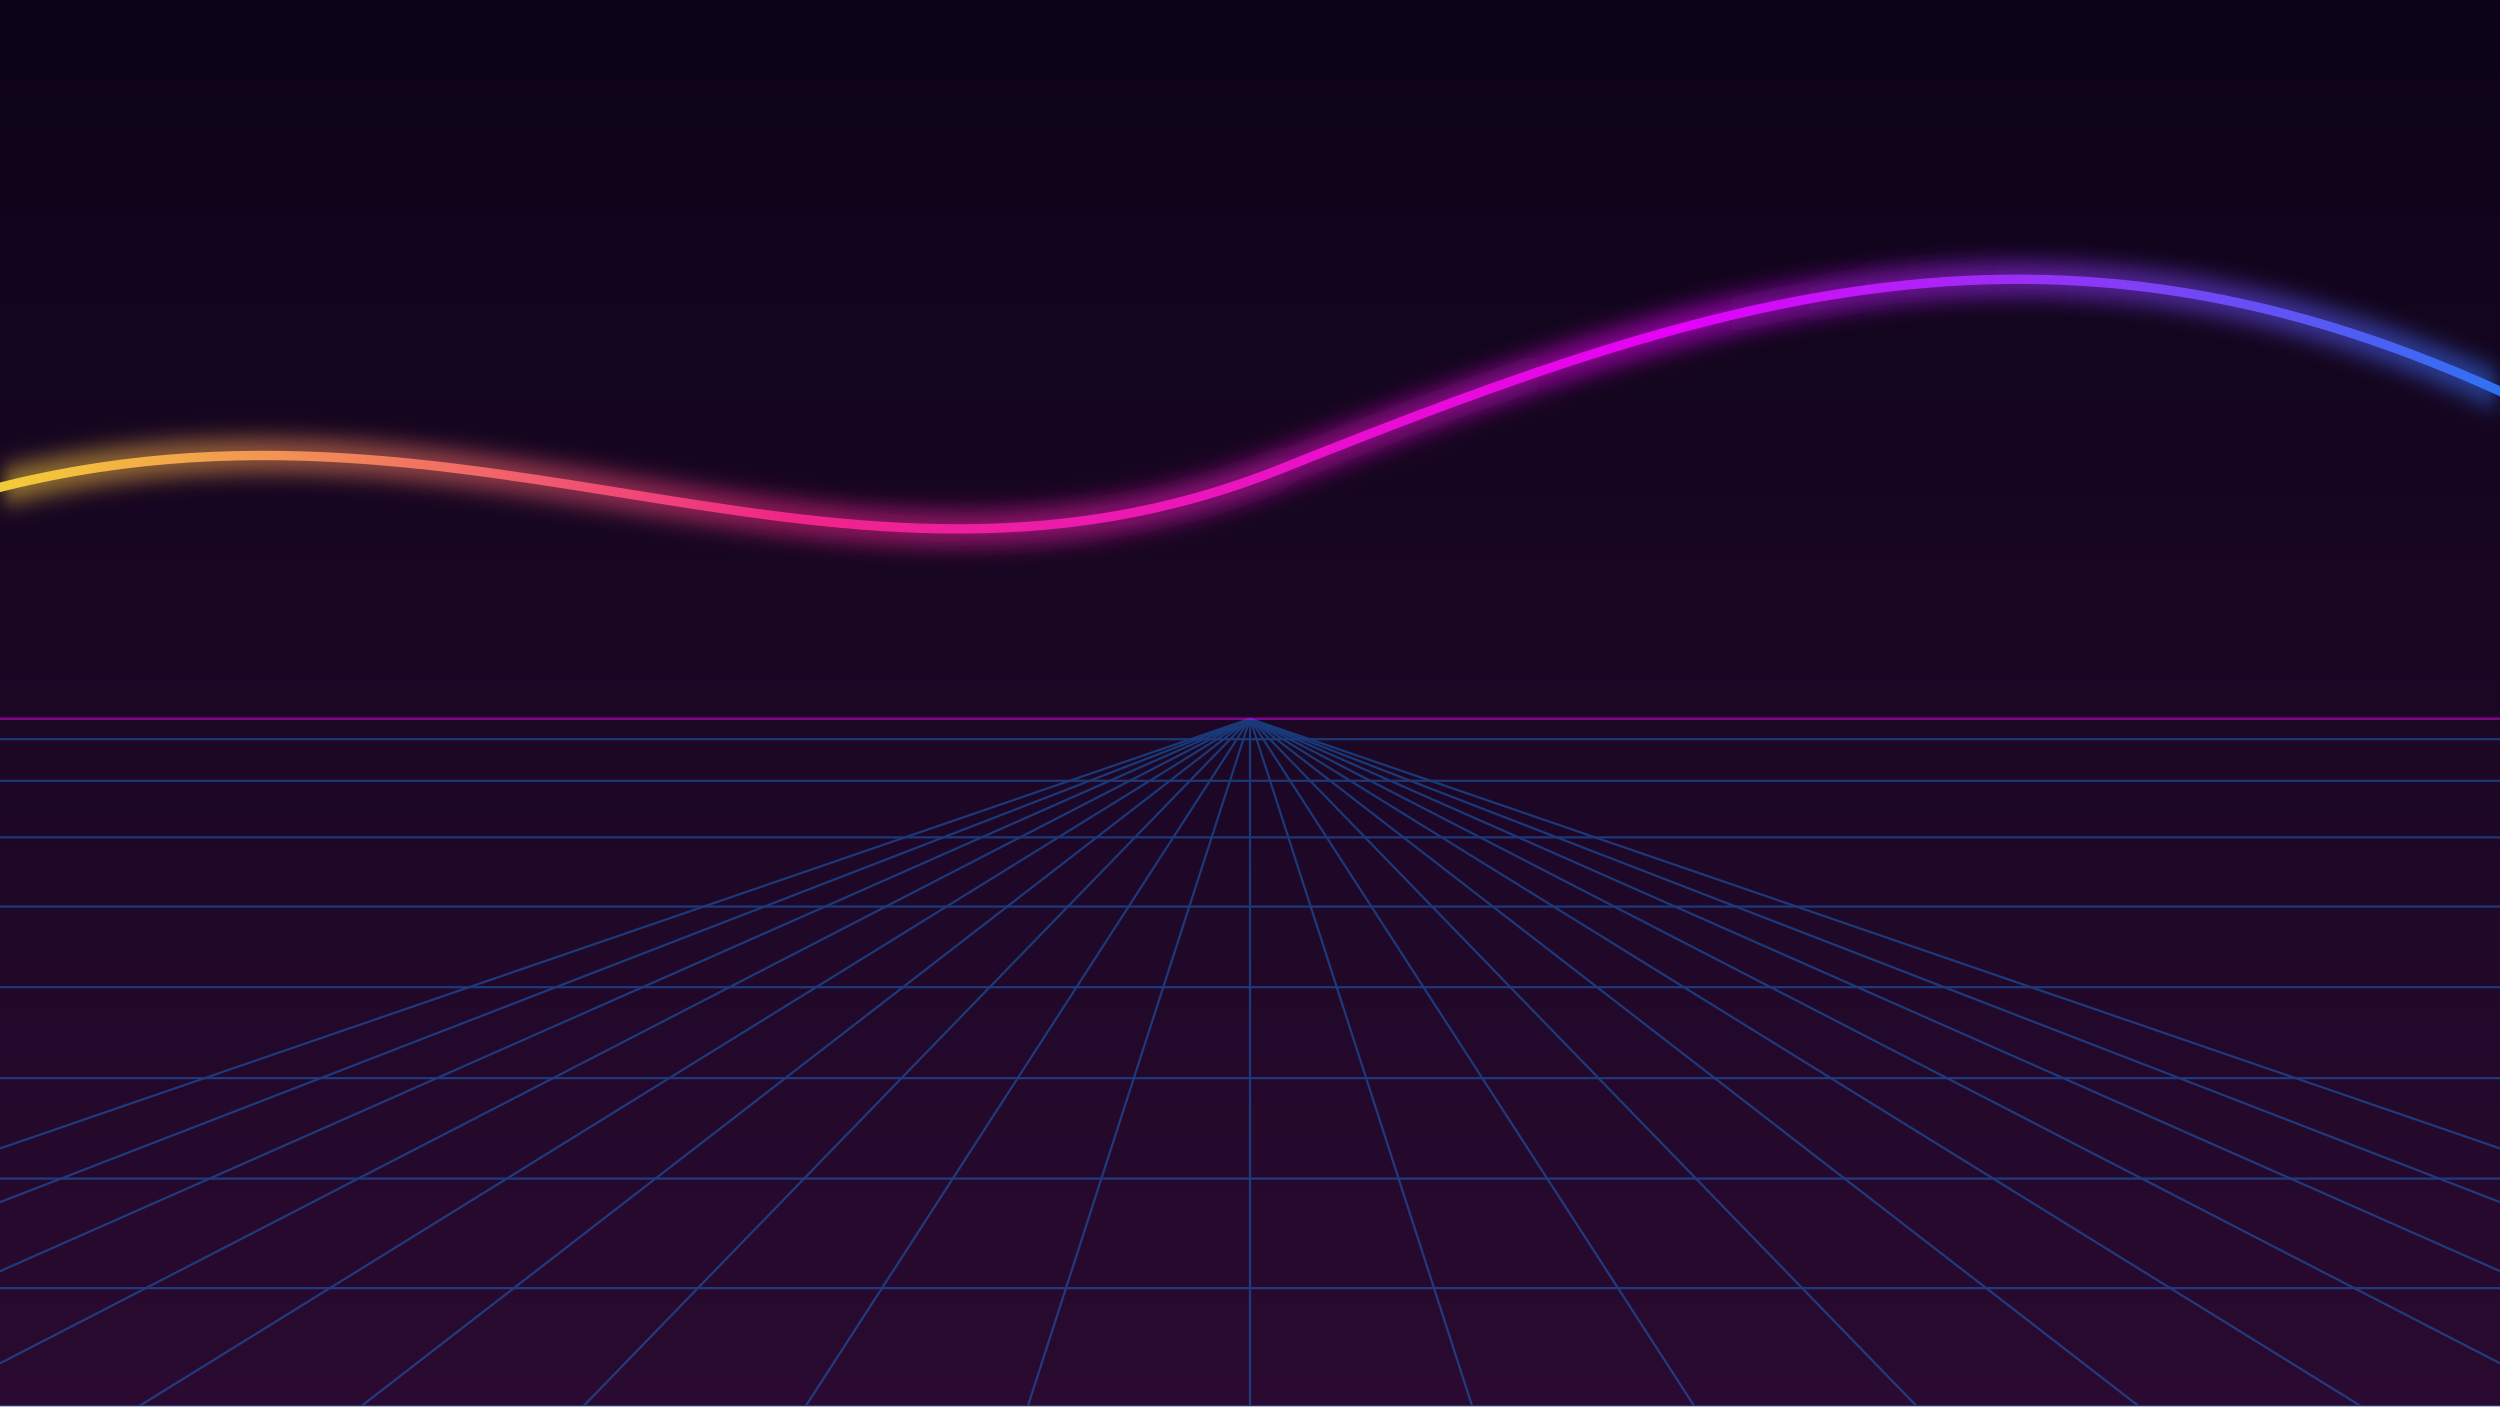
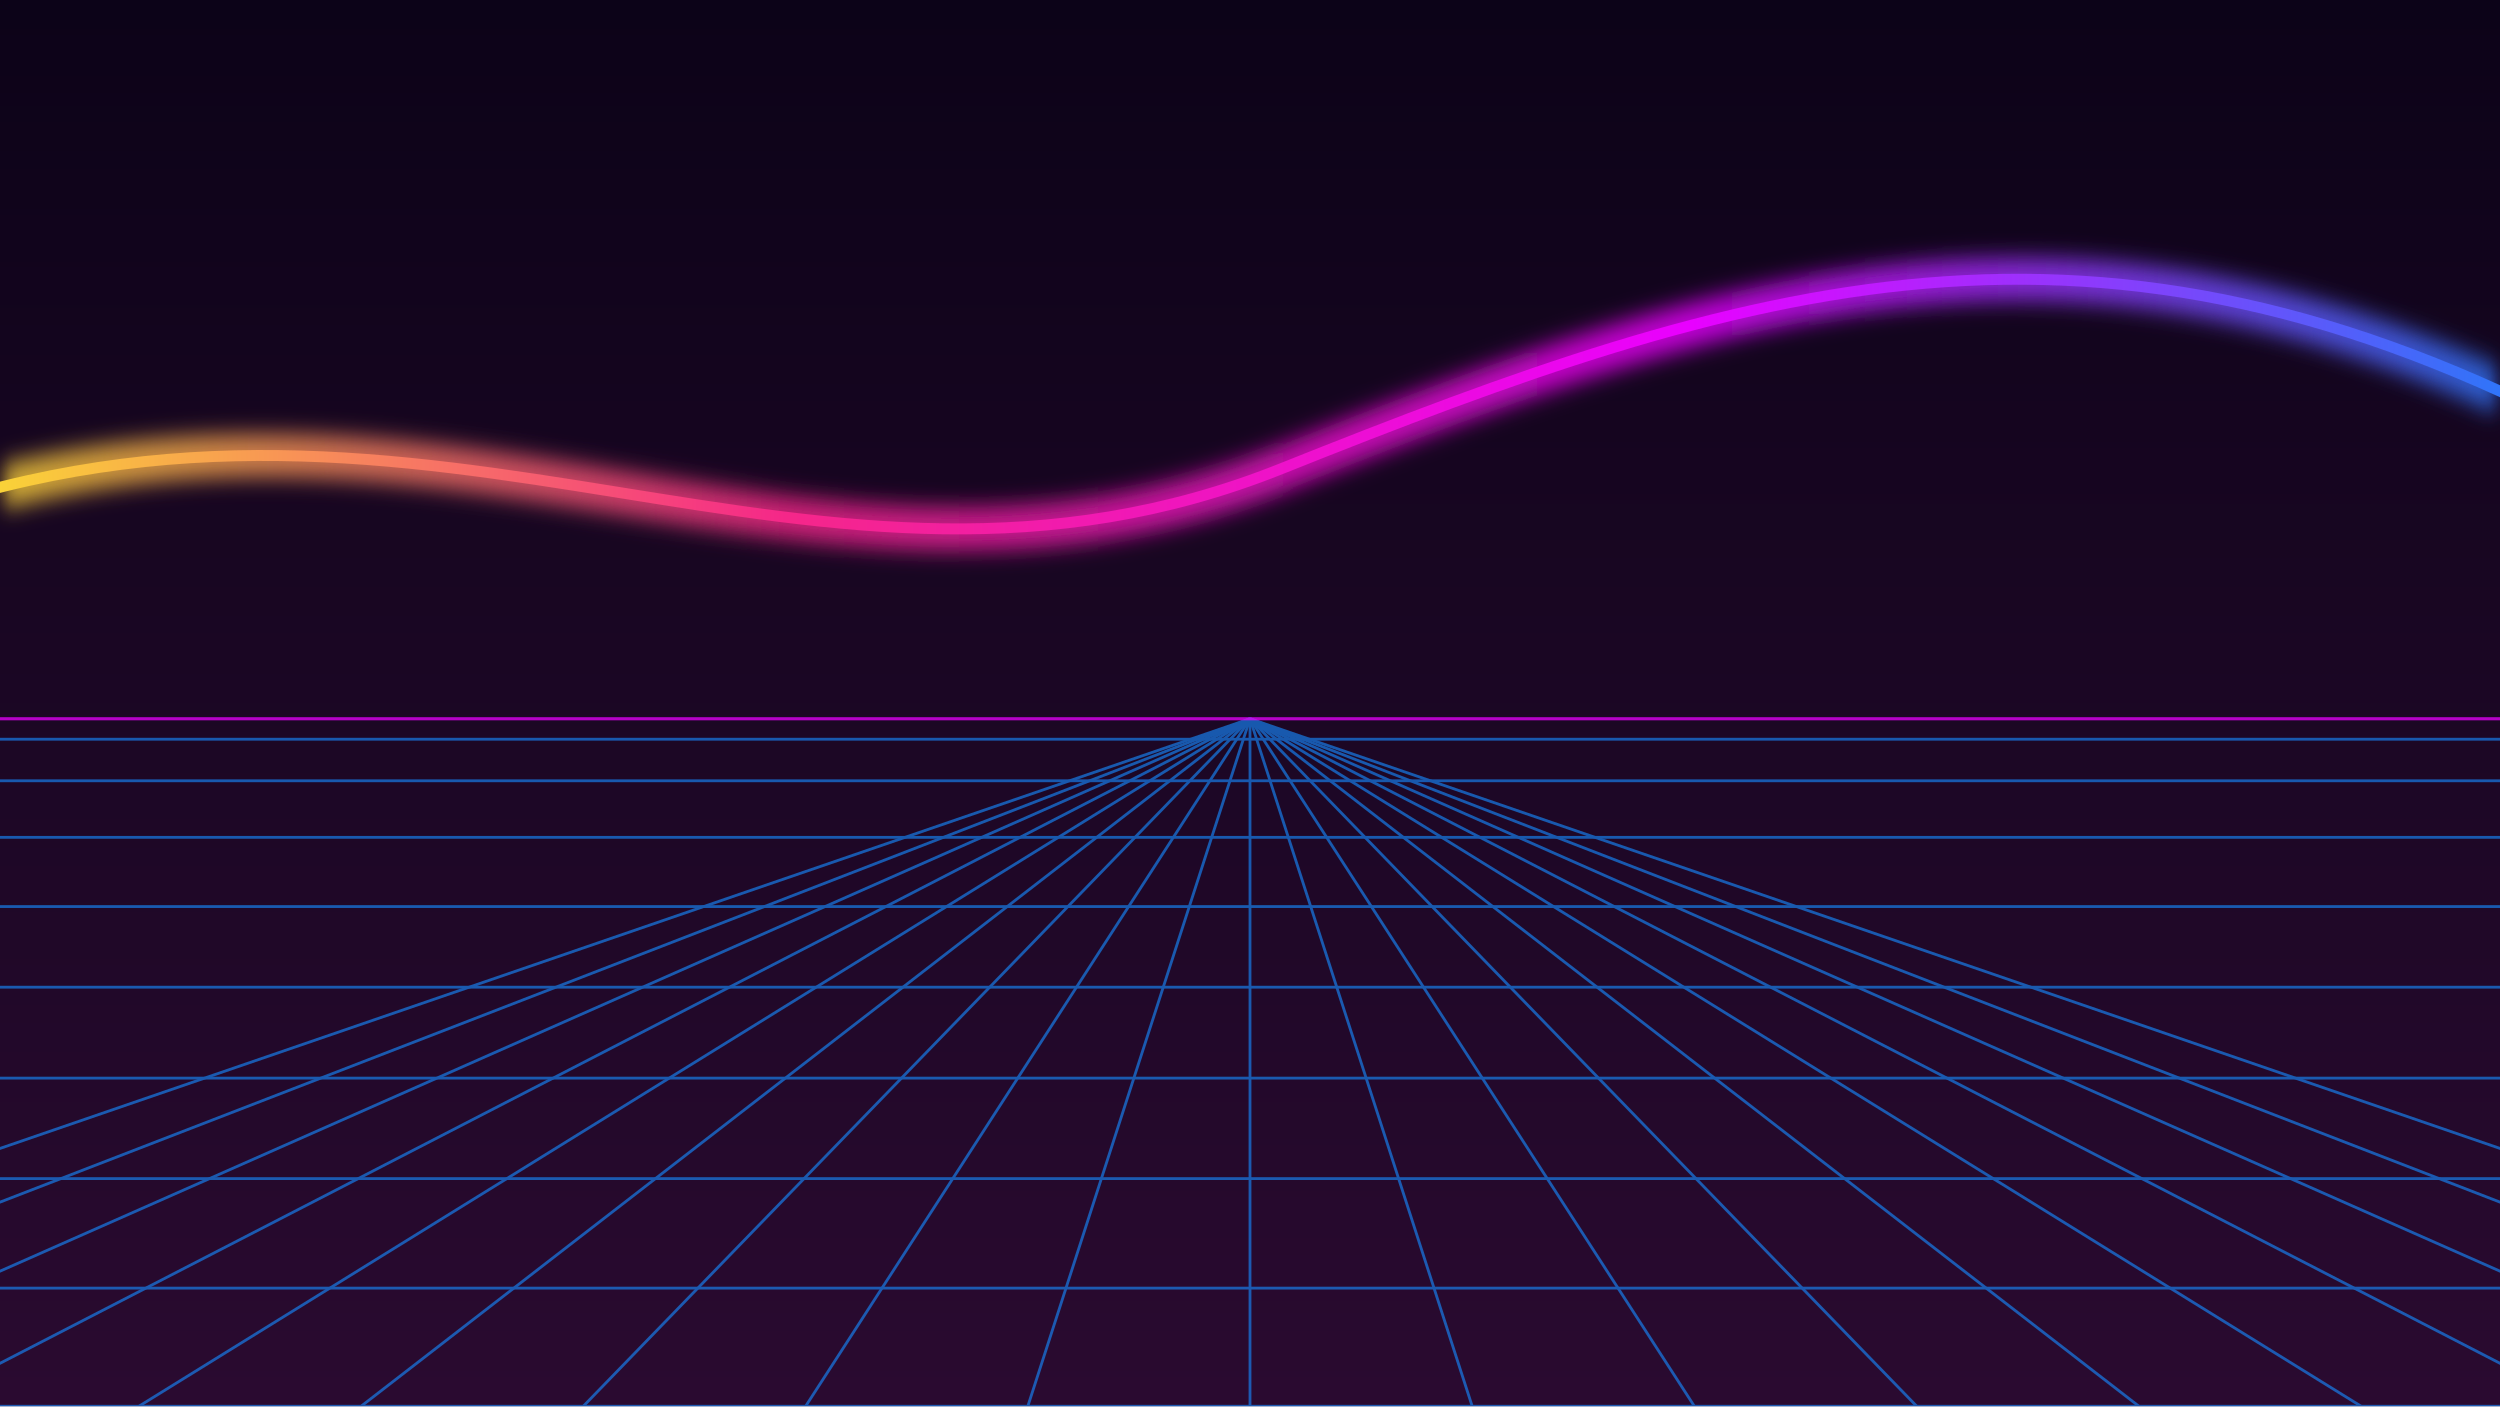
<svg xmlns="http://www.w3.org/2000/svg" viewBox="0 0 1600 900" preserveAspectRatio="xMidYMid slice">
  <defs>
    <linearGradient id="sky" x1="0" y1="0" x2="0" y2="1">
      <stop offset="0%" stop-color="#0c0318" />
      <stop offset="100%" stop-color="#2a0a30" />
    </linearGradient>
    <linearGradient id="laser-stroke" x1="0" y1="0" x2="1" y2="0">
      <stop offset="0%" stop-color="#faeb2c" />
      <stop offset="33%" stop-color="#f52789" />
      <stop offset="66%" stop-color="#e900ff" />
      <stop offset="100%" stop-color="#1685f8" />
    </linearGradient>
    <filter id="laser-glow" x="-50%" y="-50%" width="200%" height="200%">
      <feGaussianBlur stdDeviation="7" />
    </filter>
  </defs>
  <rect width="1600" height="900" fill="url(#sky)" />
-   <g stroke="#1685f8" stroke-width="1.4" fill="none" opacity="0.4">
+   <g stroke="#1685f8" stroke-width="1.8" fill="none" opacity="0.65">
    <line x1="800" y1="460" x2="-480.0" y2="900" />
    <line x1="800" y1="460" x2="-337.8" y2="900" />
    <line x1="800" y1="460" x2="-195.6" y2="900" />
    <line x1="800" y1="460" x2="-53.3" y2="900" />
    <line x1="800" y1="460" x2="88.9" y2="900" />
    <line x1="800" y1="460" x2="231.1" y2="900" />
    <line x1="800" y1="460" x2="373.3" y2="900" />
    <line x1="800" y1="460" x2="515.6" y2="900" />
    <line x1="800" y1="460" x2="657.8" y2="900" />
    <line x1="800" y1="460" x2="800.0" y2="900" />
    <line x1="800" y1="460" x2="942.2" y2="900" />
    <line x1="800" y1="460" x2="1084.4" y2="900" />
    <line x1="800" y1="460" x2="1226.7" y2="900" />
    <line x1="800" y1="460" x2="1368.9" y2="900" />
    <line x1="800" y1="460" x2="1511.1" y2="900" />
    <line x1="800" y1="460" x2="1653.3" y2="900" />
    <line x1="800" y1="460" x2="1795.6" y2="900" />
    <line x1="800" y1="460" x2="1937.8" y2="900" />
    <line x1="800" y1="460" x2="2080.0" y2="900" />
    <line x1="-480.0" y1="473.1" x2="2080.0" y2="473.1" />
    <line x1="-480.0" y1="499.7" x2="2080.0" y2="499.7" />
    <line x1="-480.0" y1="535.9" x2="2080.0" y2="535.9" />
    <line x1="-480.0" y1="580.2" x2="2080.0" y2="580.2" />
    <line x1="-480.0" y1="631.8" x2="2080.0" y2="631.8" />
    <line x1="-480.0" y1="690.0" x2="2080.0" y2="690.0" />
    <line x1="-480.0" y1="754.3" x2="2080.0" y2="754.3" />
    <line x1="-480.0" y1="824.4" x2="2080.0" y2="824.4" />
    <line x1="-480.0" y1="900.0" x2="2080.0" y2="900.0" />
  </g>
-   <line x1="-480" y1="460" x2="2080" y2="460" stroke="#e900ff" stroke-width="1.5" opacity="0.5" />
-   <path d="M -60 330 C 280 210, 520 420, 820 300 S 1340 110, 1660 280" fill="none" stroke="url(#laser-stroke)" stroke-width="22" filter="url(#laser-glow)" opacity="0.55" />
-   <path d="M -60 330 C 280 210, 520 420, 820 300 S 1340 110, 1660 280" fill="none" stroke="url(#laser-stroke)" stroke-width="6" opacity="0.95" />
+   <line x1="-480" y1="460" x2="2080" y2="460" stroke="#e900ff" stroke-width="2" opacity="0.75" />
+   <path d="M -60 330 C 280 210, 520 420, 820 300 S 1340 110, 1660 280" fill="none" stroke="url(#laser-stroke)" stroke-width="28" filter="url(#laser-glow)" opacity="0.8" />
+   <path d="M -60 330 C 280 210, 520 420, 820 300 S 1340 110, 1660 280" fill="none" stroke="url(#laser-stroke)" stroke-width="7" opacity="1" />
</svg>
